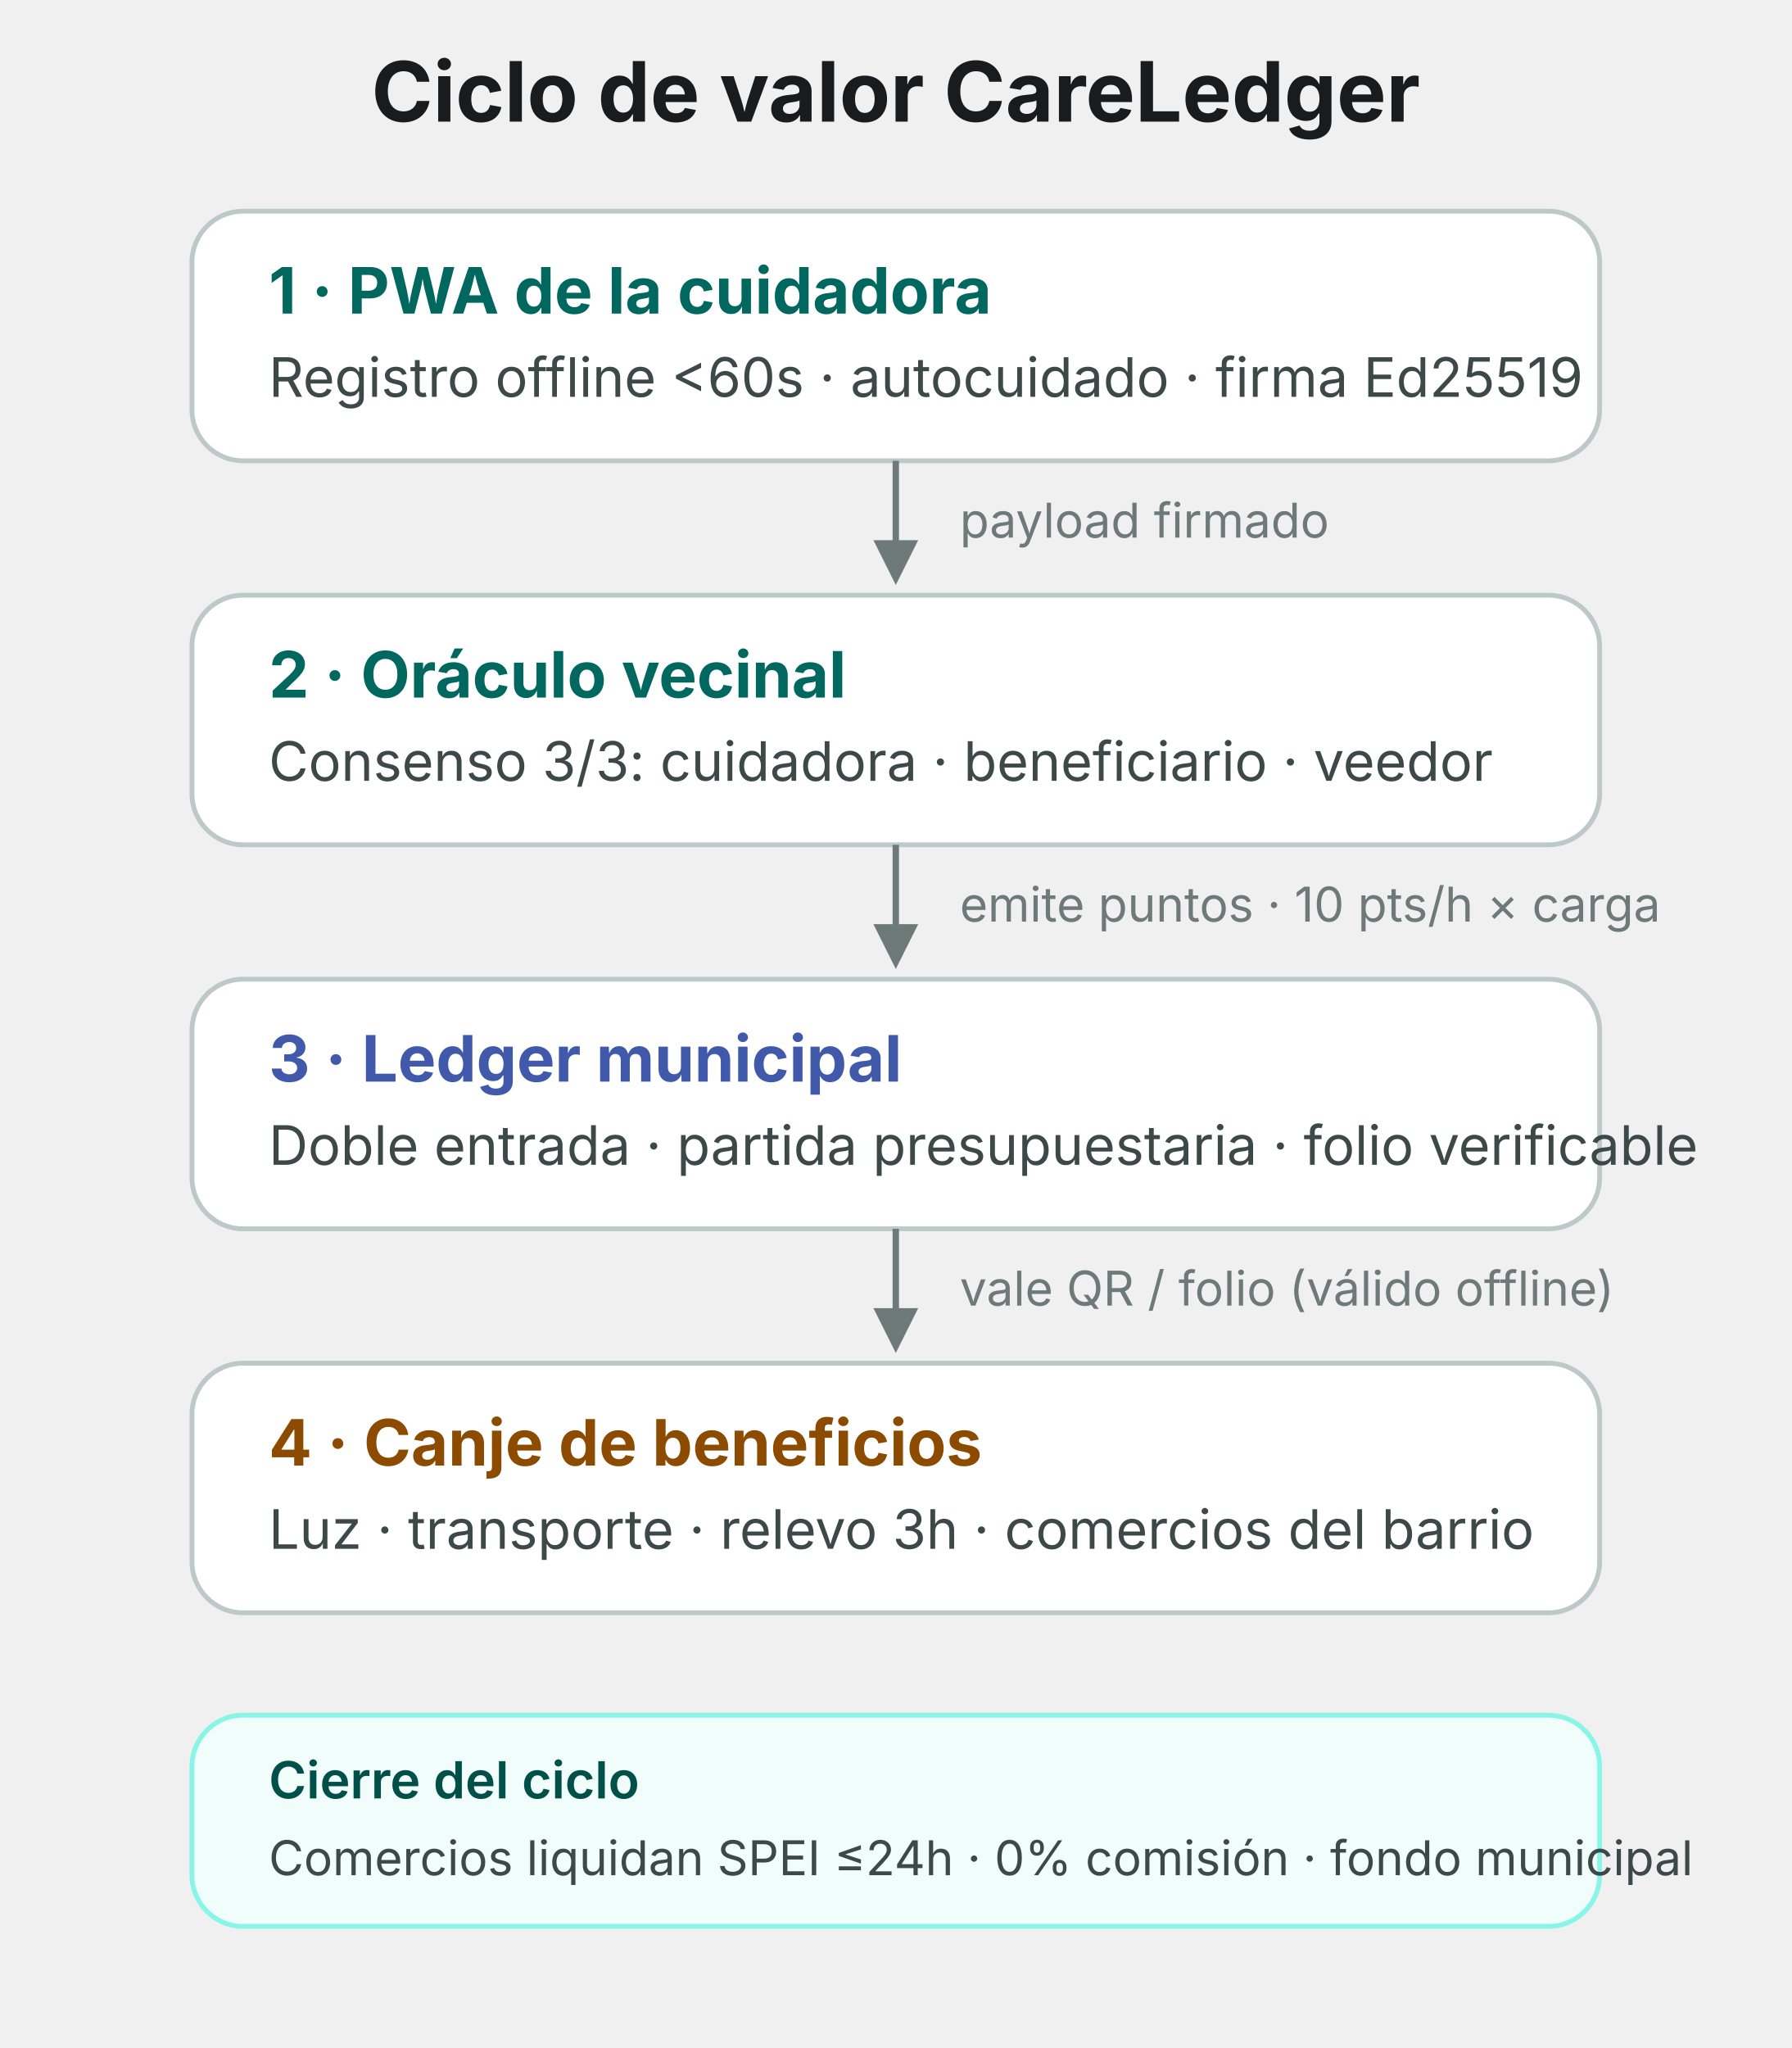
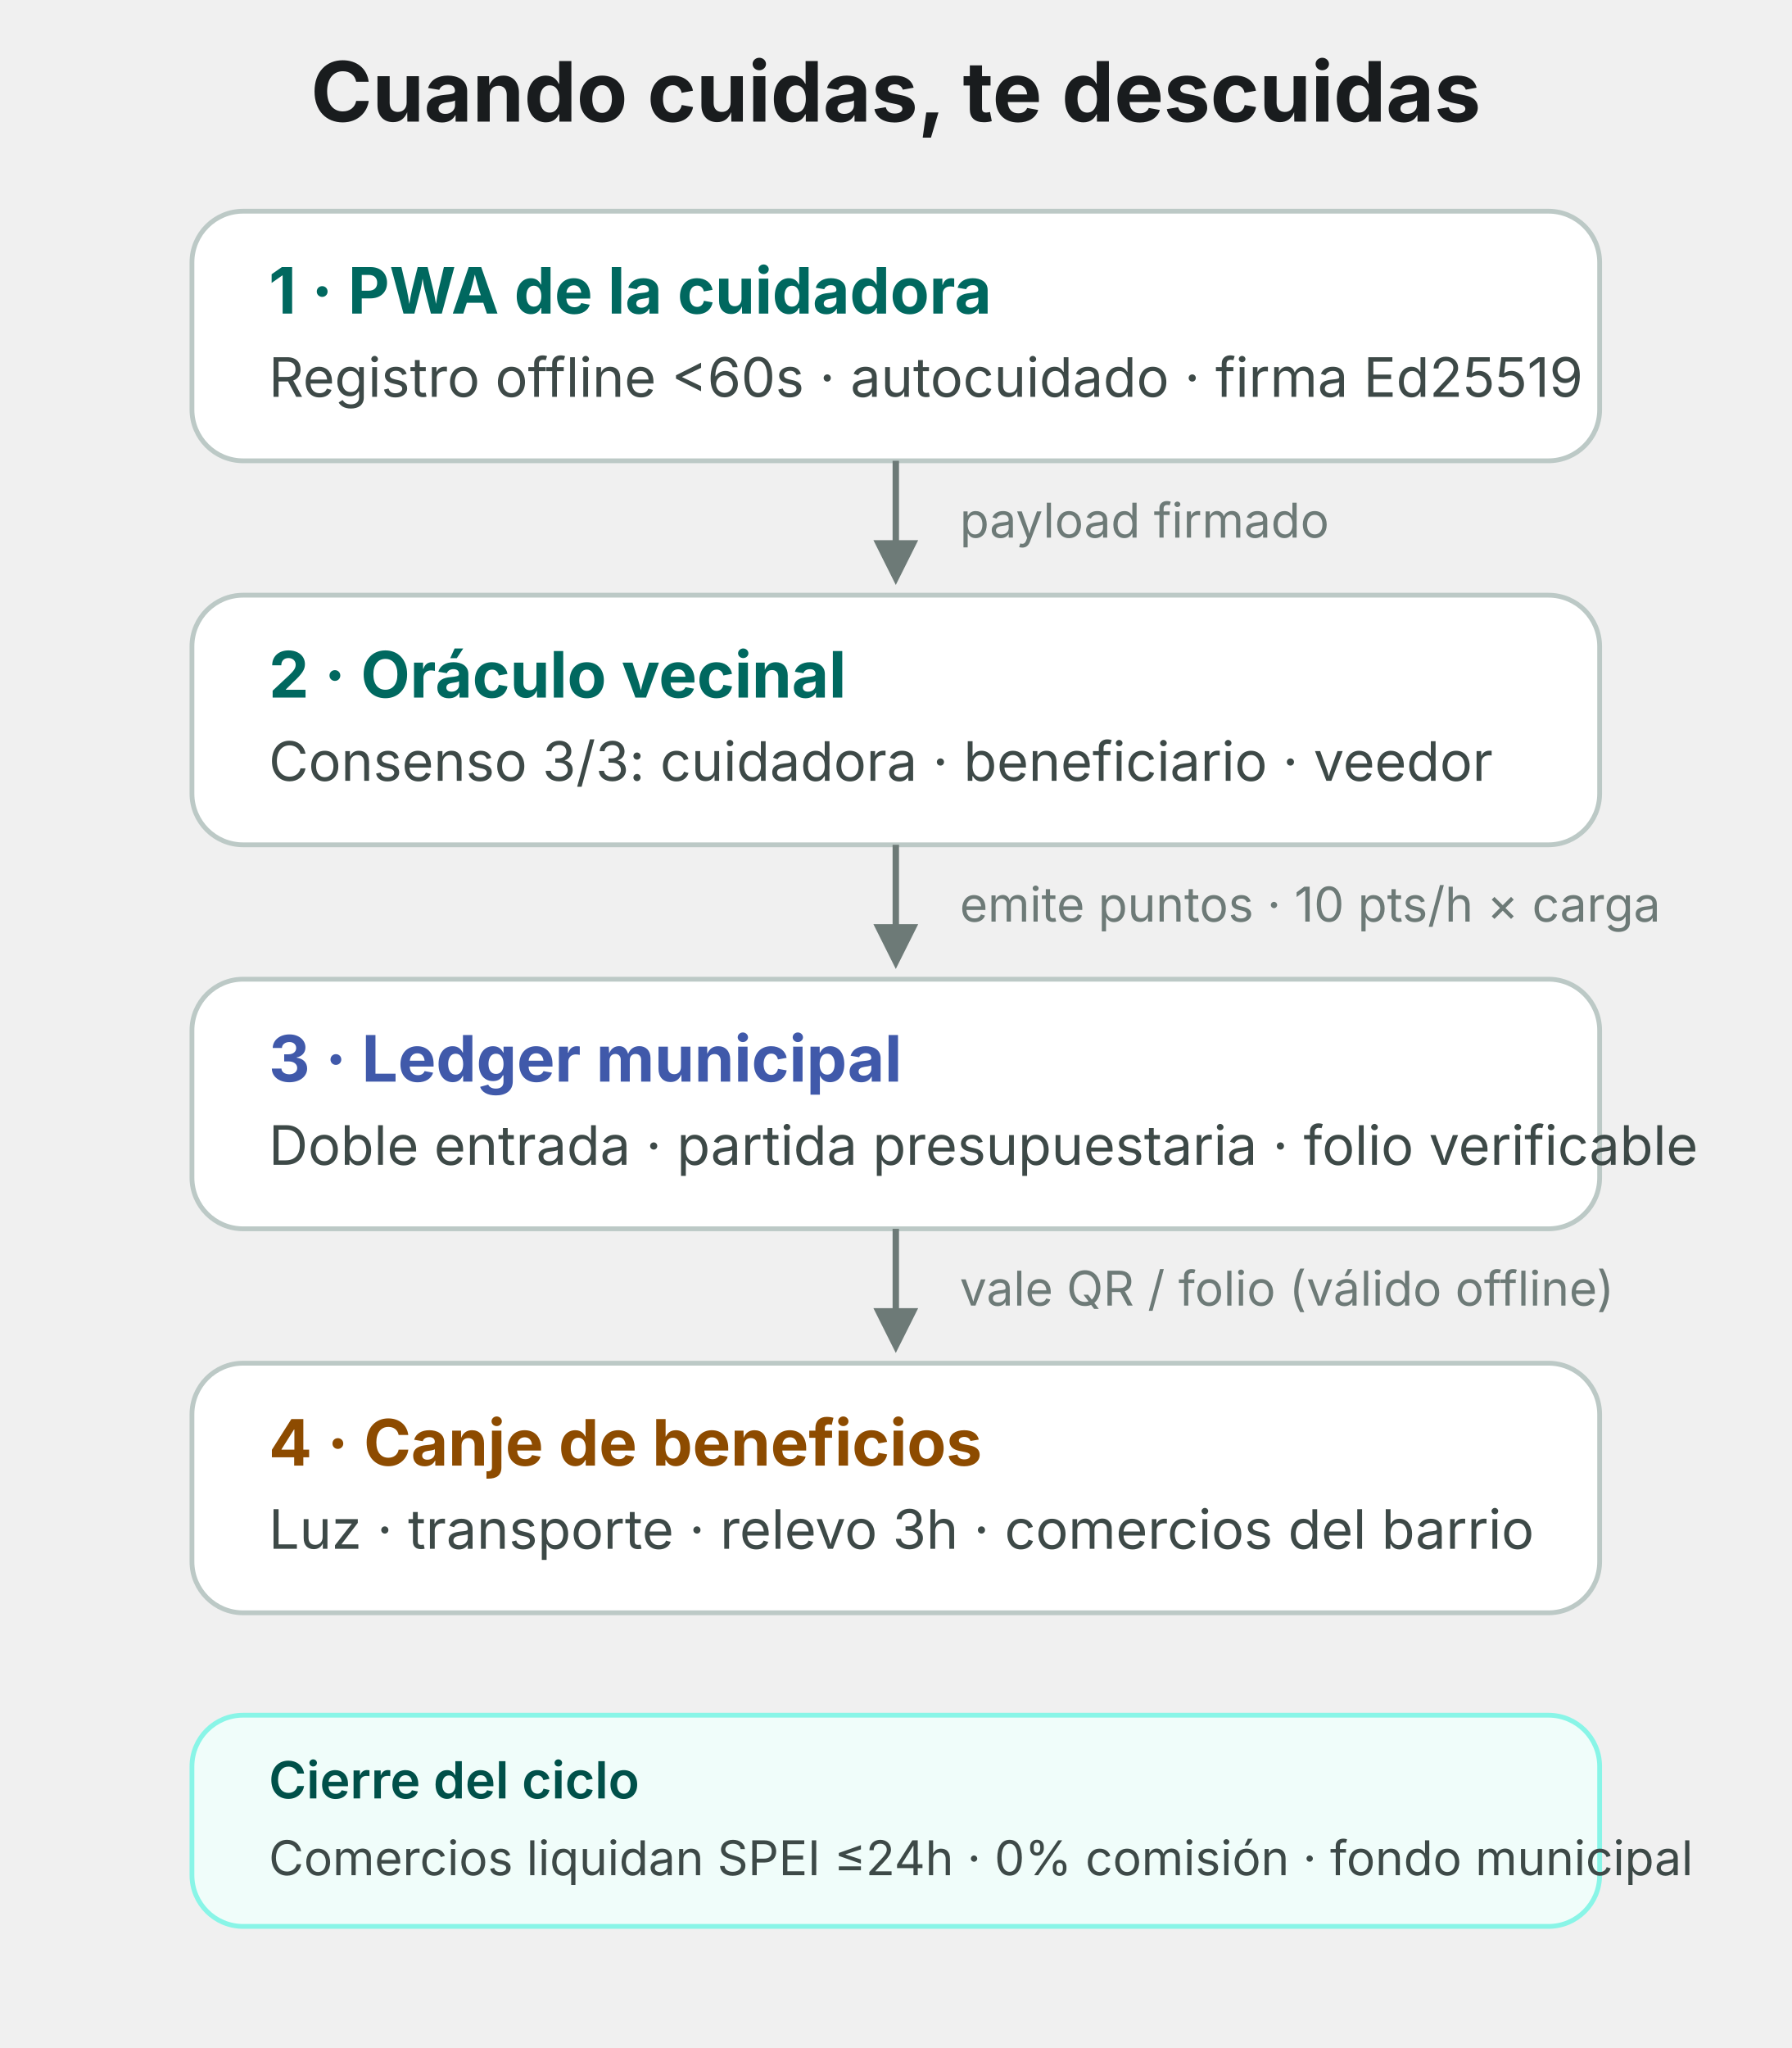
<svg xmlns="http://www.w3.org/2000/svg" viewBox="0 0 560 640" font-family="system-ui,-apple-system,sans-serif">
-   <text x="280" y="38" text-anchor="middle" font-size="26" font-weight="700" fill="#191c1e">Ciclo de valor CareLedger</text>
+   <text x="280" y="38" text-anchor="middle" font-size="26" font-weight="700" fill="#191c1e">Cuando cuidas, te descuidas</text>
  <rect x="60" y="66" width="440" height="78" rx="16" fill="#ffffff" stroke="#bcc9c6" stroke-width="1.5" />
  <text x="84" y="98" font-size="20" font-weight="700" fill="#00685f">1 · PWA de la cuidadora</text>
  <text x="84" y="124" font-size="17" fill="#3d4947">Registro offline &lt;60s · autocuidado · firma Ed25519</text>
  <path d="M280 144v36" stroke="#6d7a77" stroke-width="2" marker-end="url(#aL)" />
  <text x="300" y="168" font-size="15" fill="#6d7a77">payload firmado</text>
  <rect x="60" y="186" width="440" height="78" rx="16" fill="#ffffff" stroke="#bcc9c6" stroke-width="1.5" />
  <text x="84" y="218" font-size="20" font-weight="700" fill="#00685f">2 · Oráculo vecinal</text>
  <text x="84" y="244" font-size="17" fill="#3d4947">Consenso 3/3: cuidadora · beneficiario · veedor</text>
  <path d="M280 264v36" stroke="#6d7a77" stroke-width="2" marker-end="url(#aL)" />
  <text x="300" y="288" font-size="15" fill="#6d7a77">emite puntos · 10 pts/h × carga</text>
  <rect x="60" y="306" width="440" height="78" rx="16" fill="#ffffff" stroke="#bcc9c6" stroke-width="1.5" />
  <text x="84" y="338" font-size="20" font-weight="700" fill="#4059aa">3 · Ledger municipal</text>
  <text x="84" y="364" font-size="17" fill="#3d4947">Doble entrada · partida presupuestaria · folio verificable</text>
  <path d="M280 384v36" stroke="#6d7a77" stroke-width="2" marker-end="url(#aL)" />
  <text x="300" y="408" font-size="15" fill="#6d7a77">vale QR / folio (válido offline)</text>
  <rect x="60" y="426" width="440" height="78" rx="16" fill="#ffffff" stroke="#bcc9c6" stroke-width="1.5" />
  <text x="84" y="458" font-size="20" font-weight="700" fill="#8d4b00">4 · Canje de beneficios</text>
  <text x="84" y="484" font-size="17" fill="#3d4947">Luz · transporte · relevo 3h · comercios del barrio</text>
  <rect x="60" y="536" width="440" height="66" rx="16" fill="#f0fdfa" stroke="#89f5e7" stroke-width="1.5" />
  <text x="84" y="562" font-size="16" font-weight="600" fill="#005049">Cierre del ciclo</text>
  <text x="84" y="586" font-size="15" fill="#3d4947">Comercios liquidan SPEI ≤24h · 0% comisión · fondo municipal</text>
  <defs>
    <marker id="aL" viewBox="0 0 10 10" refX="8" refY="5" markerWidth="7" markerHeight="7" orient="auto">
      <path d="M0 0L10 5L0 10z" fill="#6d7a77" />
    </marker>
  </defs>
</svg>
